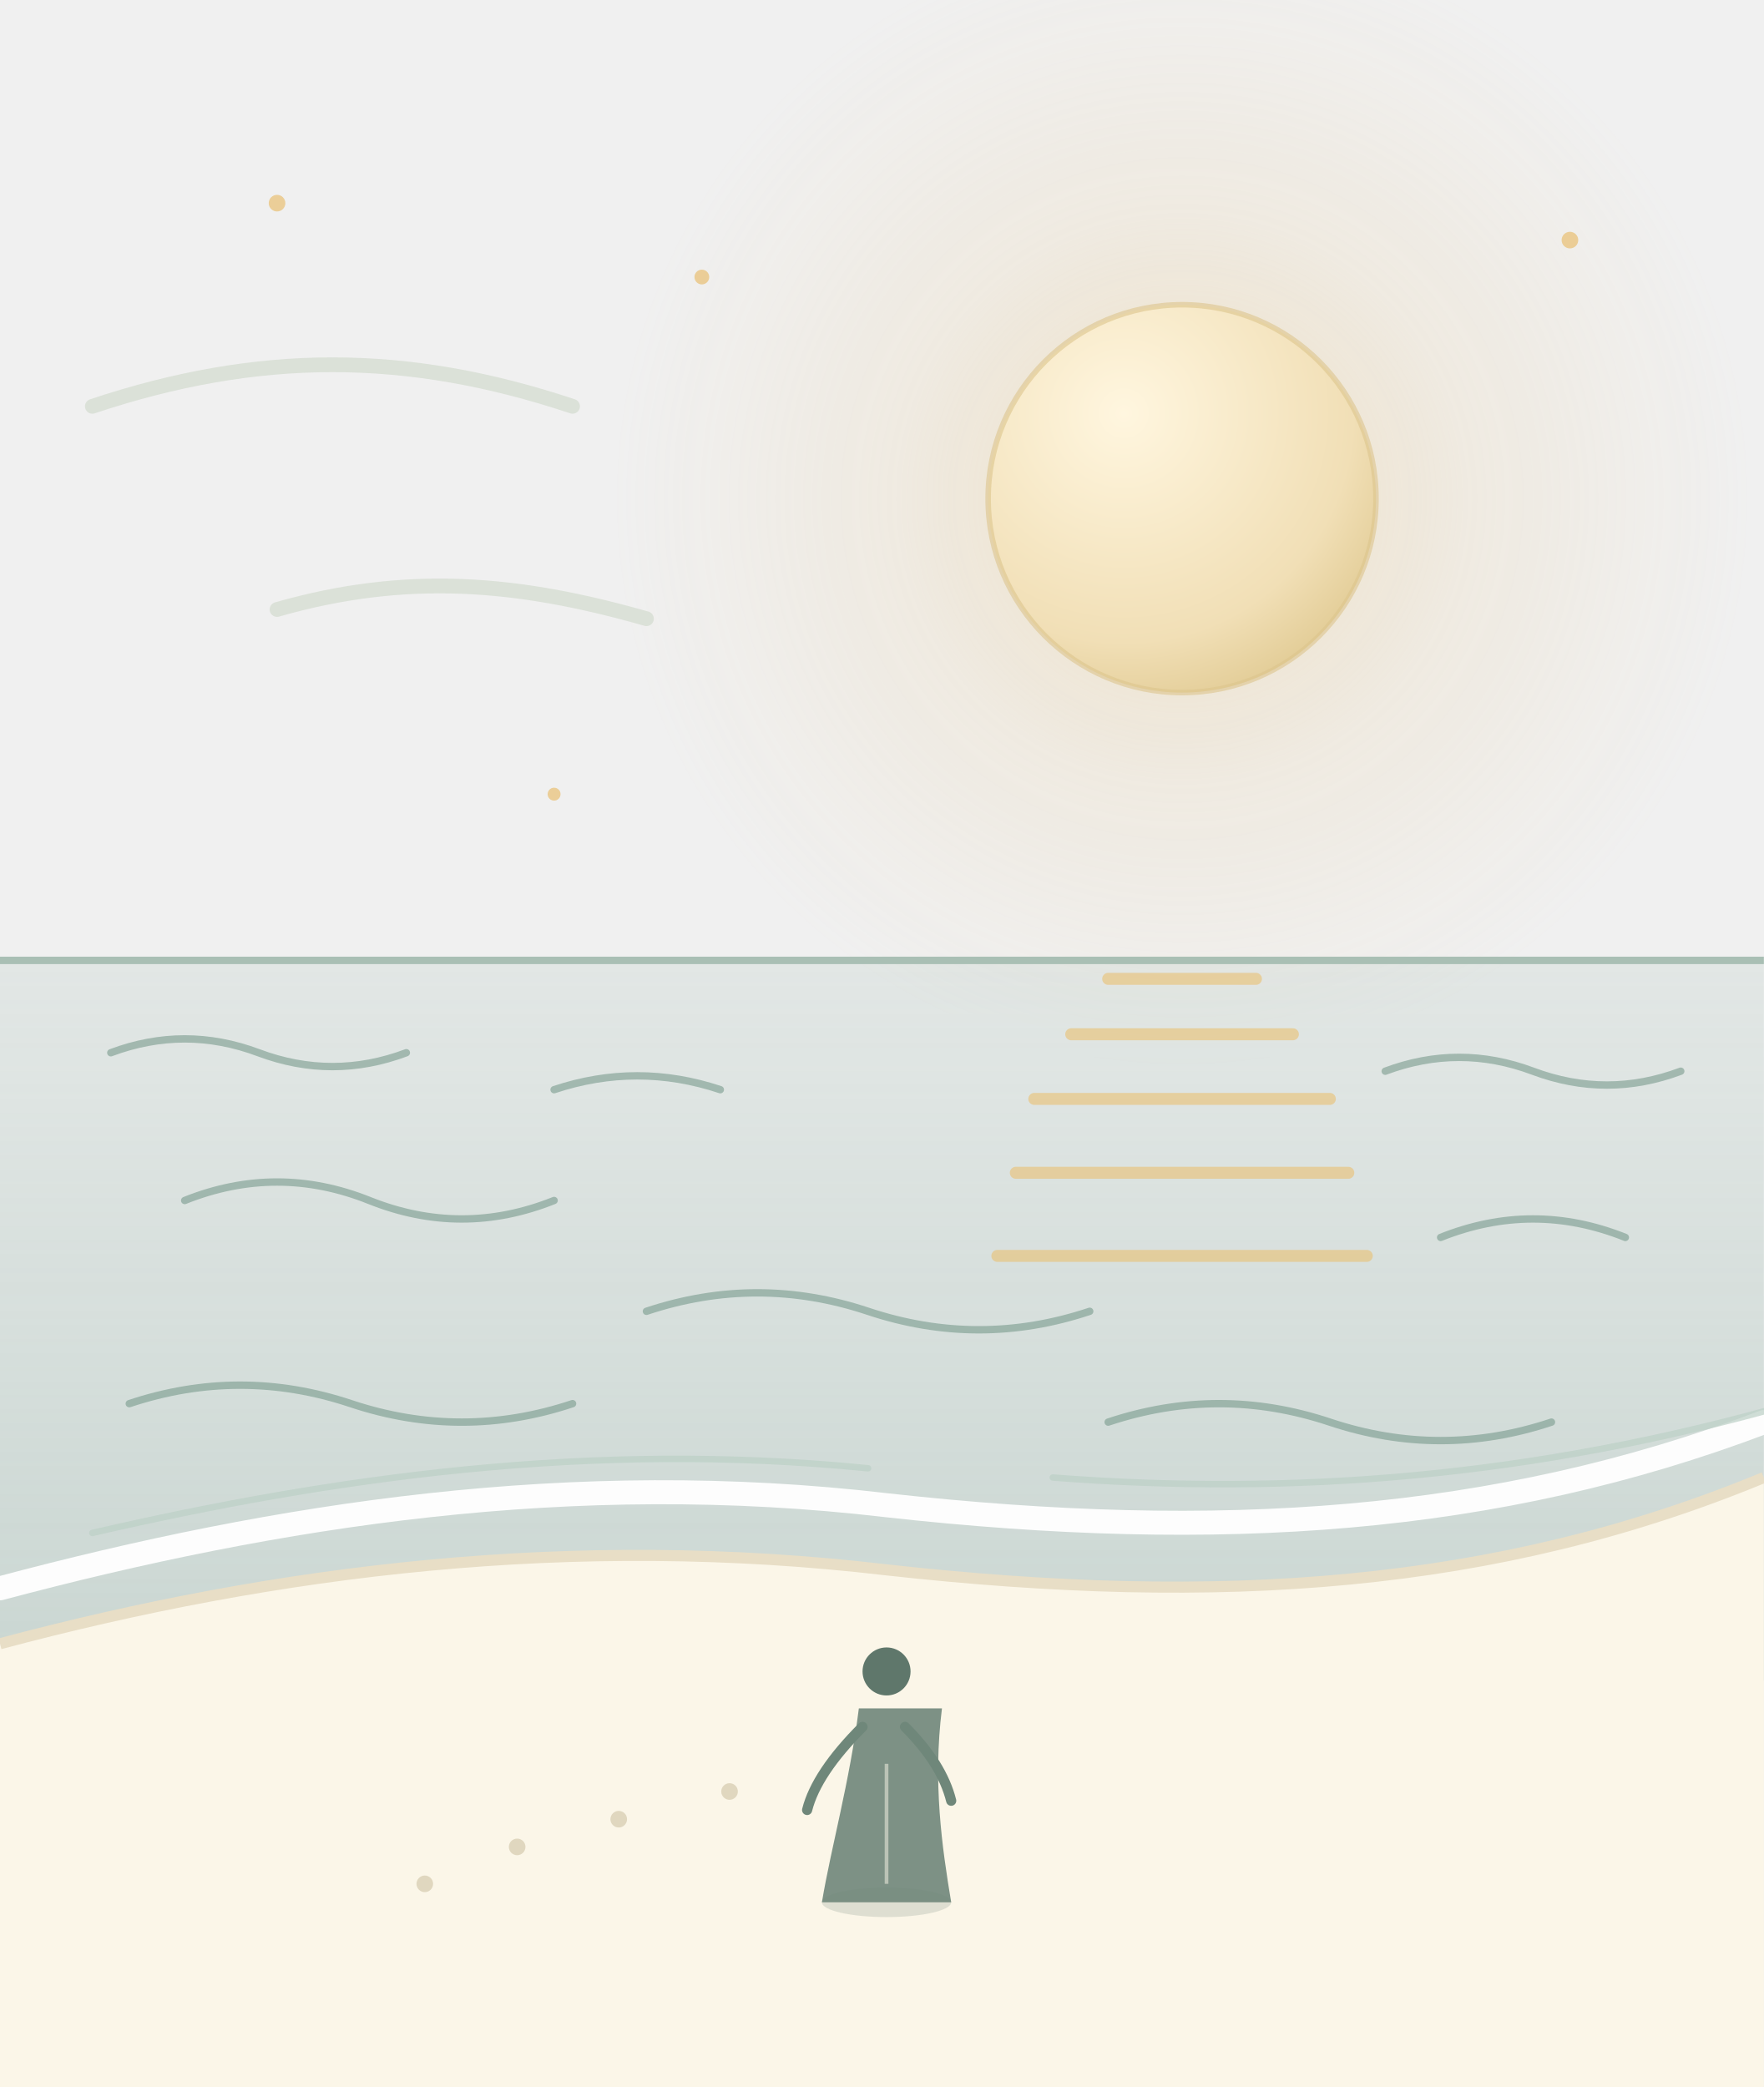
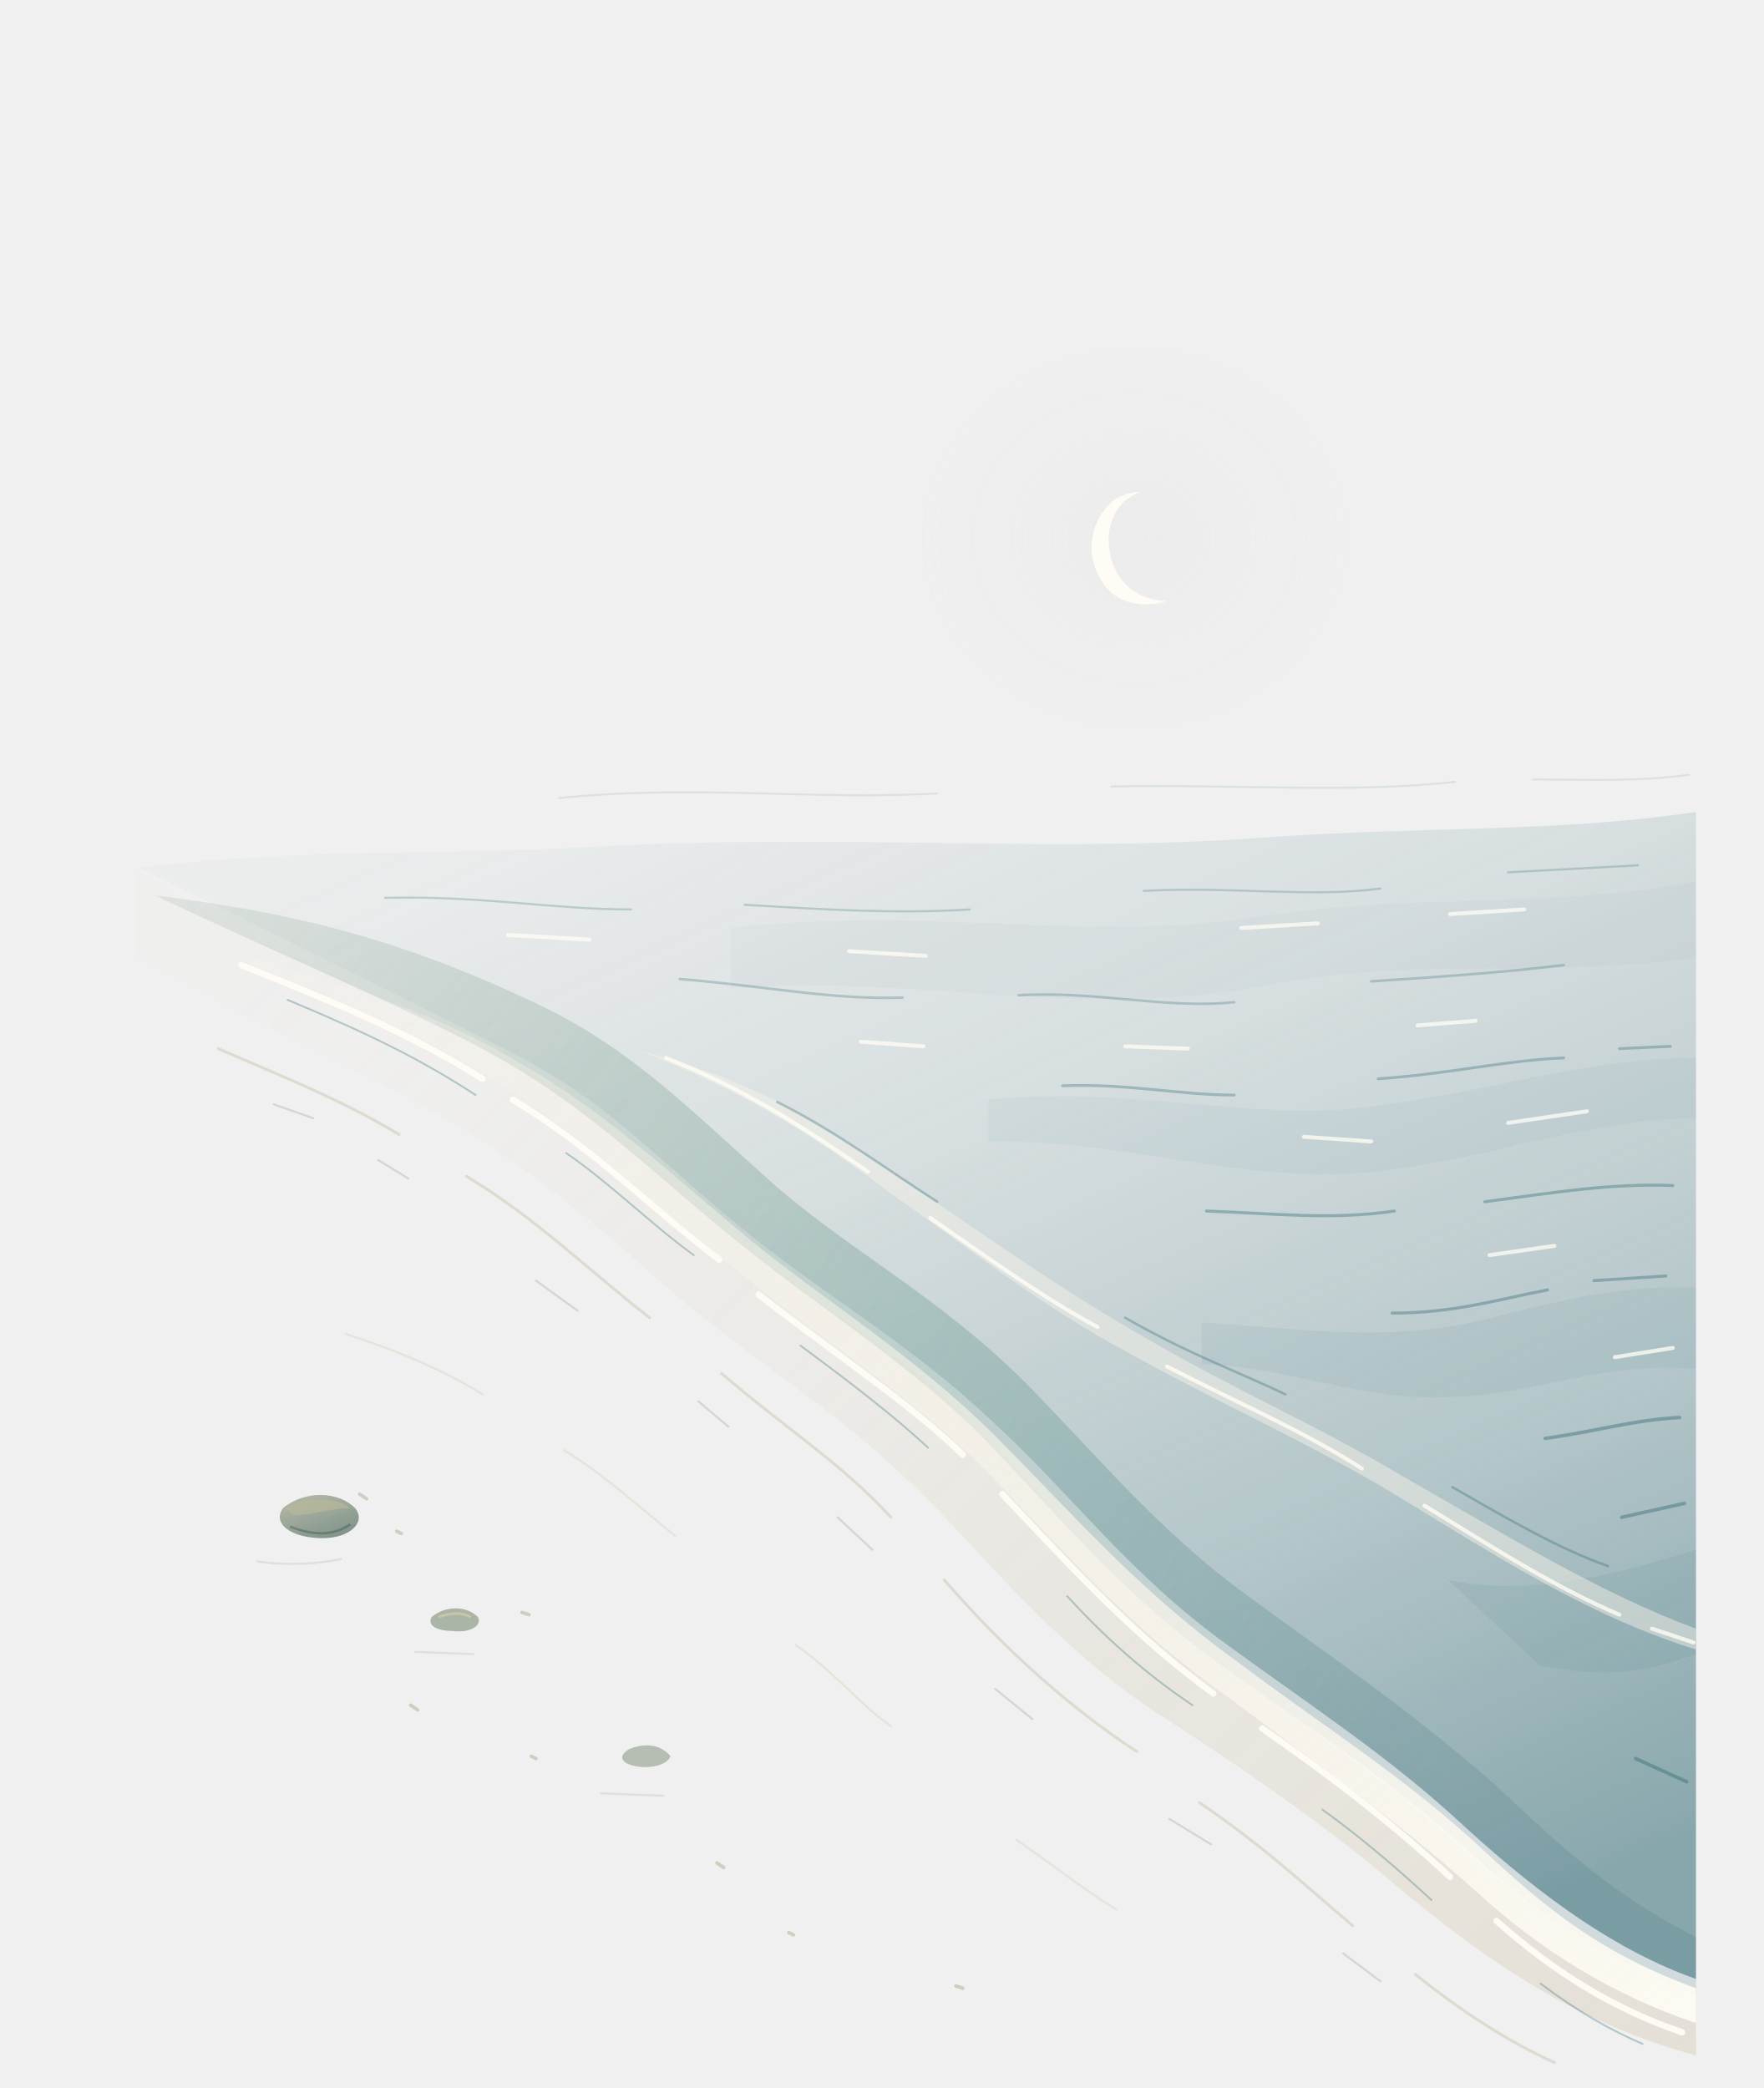
- <svg xmlns="http://www.w3.org/2000/svg" viewBox="0 0 191 226" role="img" aria-labelledby="title desc">
+ <svg xmlns="http://www.w3.org/2000/svg" viewBox="0 0 760 900" role="img" aria-labelledby="sm-title sm-desc">
  <defs>
-     <radialGradient id="sm-halo">
-       <stop stop-color="#e9bf72" stop-opacity="0.34" />
-       <stop offset=".5" stop-color="#e9bf72" stop-opacity="0.12" />
-       <stop offset="1" stop-color="#e9bf72" stop-opacity="0" />
+     <linearGradient id="sm-sea" x1=".2" y1="0" x2=".8" y2="1">
+       <stop stop-color="#326B75" stop-opacity=".025" />
+       <stop offset=".34" stop-color="#326B75" stop-opacity=".13" />
+       <stop offset=".7" stop-color="#326B75" stop-opacity=".32" />
+       <stop offset="1" stop-color="#326B75" stop-opacity=".55" />
+     </linearGradient>
+     <linearGradient id="sm-shallow" x1="0" y1="0" x2="1" y2=".5">
+       <stop stop-color="#6F8F76" stop-opacity=".14" />
+       <stop offset=".55" stop-color="#73A198" stop-opacity=".4" />
+       <stop offset="1" stop-color="#326B75" stop-opacity=".17" />
+     </linearGradient>
+     <linearGradient id="sm-sand" x1="0" y1=".2" x2="1" y2="1">
+       <stop stop-color="#D8CDB0" stop-opacity=".025" />
+       <stop offset=".55" stop-color="#C3B58E" stop-opacity=".15" />
+       <stop offset="1" stop-color="#BDA77A" stop-opacity=".22" />
+     </linearGradient>
+     <linearGradient id="sm-wash" x1="0" y1="0" x2="1" y2="1">
+       <stop stop-color="#F7F3E8" stop-opacity=".2" />
+       <stop offset=".5" stop-color="#F7F3E8" stop-opacity=".67" />
+       <stop offset="1" stop-color="#FFFDF5" stop-opacity=".9" />
+     </linearGradient>
+     <linearGradient id="sm-stone" x1="0" y1="0" x2=".6" y2="1">
+       <stop stop-color="#A1A58A" />
+       <stop offset="1" stop-color="#536E61" />
+     </linearGradient>
+     <radialGradient id="sm-moon-air">
+       <stop stop-color="#C4CEC3" stop-opacity=".11" />
+       <stop offset="1" stop-color="#C4CEC3" stop-opacity="0" />
    </radialGradient>
-     <radialGradient id="sm-disc" cx=".35" cy=".28" r=".82">
-       <stop stop-color="#fff6df" />
-       <stop offset=".72" stop-color="#f1dfb6" />
-       <stop offset="1" stop-color="#dfc88f" />
-     </radialGradient>
-     <linearGradient id="sm-sea" x1="0" y1="0" x2="0" y2="1">
-       <stop stop-color="#8dafa3" stop-opacity="0.14" />
-       <stop offset="1" stop-color="#7ea396" stop-opacity="0.34" />
-     </linearGradient>
  </defs>
-   <circle cx="128" cy="54" r="62" fill="url(#sm-halo)" />
-   <circle cx="128" cy="54" r="21" fill="url(#sm-disc)" stroke="#dcc58c" stroke-opacity=".6" stroke-width=".6" />
-   <path d="M10 44c18-6 34-6 52 0M30 66c14-4 26-3 40 1" fill="none" stroke="#d5ddd2" stroke-opacity=".8" stroke-width="1.6" stroke-linecap="round" />
-   <g fill="#e9bf72" fill-opacity=".7">
-     <circle cx="30" cy="22" r=".9" />
-     <circle cx="76" cy="30" r=".8" />
-     <circle cx="170" cy="26" r=".9" />
-     <circle cx="60" cy="86" r=".7" />
+   <ellipse cx="489" cy="232" rx="97" ry="87" fill="url(#sm-moon-air)" />
+   <path d="M492 212C482 215 477 225 478 235 479 249 489 259 503 259 491 263 479 259 474 249 467 237 471 222 481 215 485 213 488 212 492 212Z" fill="#FFFDF5" opacity=".95" />
+   <path d="M241 344C300 338 348 345 404 342M479 339C534 338 583 342 627 337M661 336C686 336 705 337 728 334" fill="none" stroke="#326B75" stroke-width=".85" stroke-linecap="round" opacity=".12" />
+   <path d="M60 374C136 365 188 369 255 365 367 359 450 368 545 361 615 356 670 359 731 350L731 853C697 841 665 818 632 788 600 758 566 736 529 709 486 678 462 644 427 612 391 578 353 557 318 528 278 495 261 474 219 453 164 425 125 406 60 374Z" fill="url(#sm-sea)" />
+   <path d="M315 400C403 390 467 407 543 395 607 385 666 392 731 380L731 413C654 422 608 412 545 425 462 440 400 420 315 426Z" fill="#326B75" opacity=".035" />
+   <path d="M426 474C482 468 535 482 581 478 635 473 680 456 731 456L731 482C684 482 646 499 593 505 535 511 487 491 426 492Z" fill="#326B75" opacity=".05" />
+   <path d="M518 570C565 573 600 579 643 568 678 559 701 554 731 555L731 590C688 587 668 600 628 602 589 605 556 589 518 588Z" fill="#326B75" opacity=".07" />
+   <path d="M624 681C659 688 692 680 731 668L731 713C703 723 688 722 664 718Z" fill="#326B75" opacity=".085" />
+   <path d="M59 375C121 413 165 428 207 450 254 474 276 500 315 532 351 563 389 582 421 615 452 647 477 681 523 715 560 742 597 767 629 796 663 826 694 847 731 860L731 886C676 871 637 842 602 813 572 787 531 759 495 736 446 702 419 663 387 634 355 604 318 582 283 551 246 518 218 496 179 475 140 454 105 438 59 413Z" fill="url(#sm-sand)" />
+   <path d="M67 386C117 410 157 426 204 450 250 474 276 501 314 532 349 561 384 582 419 615 453 649 480 684 524 716 564 745 598 766 632 797 664 827 695 847 731 860L731 835C692 815 671 794 643 768 605 735 572 713 538 688 498 659 471 625 440 594 402 557 366 539 333 510 296 477 271 451 230 432 171 404 124 393 67 386Z" fill="url(#sm-shallow)" />
+   <path d="M88 407C139 428 174 442 214 466 253 490 281 519 318 548 359 581 393 602 425 634 462 672 487 702 530 732 567 760 600 783 636 815 663 840 695 860 731 872L731 857C690 842 667 823 641 799 606 766 570 744 533 716 490 685 463 653 429 619 395 585 356 561 324 535 289 506 261 479 222 457 183 434 138 421 88 407Z" fill="url(#sm-wash)" />
+   <path d="M104 416C144 432 176 445 208 465M221 474C256 495 281 521 310 543M327 558C359 583 391 604 415 627M432 644C466 680 489 705 523 730M544 745C577 768 600 786 625 809M645 828C671 851 696 866 725 876" fill="none" stroke="#FFFDF5" stroke-width="2.7" stroke-linecap="round" opacity=".92" />
+   <path d="M124 431C160 446 182 457 205 472M244 497C263 510 281 528 299 541M345 580C364 594 385 610 400 624M460 688C480 710 499 725 514 735M570 780C588 793 604 807 617 819M664 855C680 867 694 875 708 881" fill="none" stroke="#326B75" stroke-width=".8" stroke-linecap="round" opacity=".32" />
+   <path d="M276 453C319 470 346 486 382 513 422 541 447 562 488 584 526 605 560 620 596 641 644 670 683 696 731 711L731 702C690 687 648 661 604 636 567 614 534 600 496 578 459 557 428 535 390 509 350 481 322 465 276 453Z" fill="#F7F3E8" opacity=".47" />
+   <path d="M287 456C320 469 345 485 374 505M401 525C427 543 449 559 473 572M503 589C536 606 562 617 587 633M614 649C645 668 670 684 698 696M712 702l 18 6" fill="none" stroke="#FFFDF5" stroke-width="1.7" stroke-linecap="round" opacity=".8" />
+   <path d="M335 475C361 488 382 504 404 518M485 568C511 583 533 591 554 601M626 641C652 656 673 668 693 675" fill="none" stroke="#326B75" stroke-width="1.05" stroke-linecap="round" opacity=".34" />
+   <g fill="none" stroke-linecap="round">
+     <path d="M166 387C208 386 238 392 272 392M321 390C355 392 386 394 418 392M493 384C531 382 565 387 595 383M650 376l 56-3" stroke="#326B75" stroke-width=".9" opacity=".25" />
+     <path d="M293 422C330 425 358 431 389 430M439 429C473 427 502 435 532 432M591 423C622 421 649 419 674 416" stroke="#326B75" stroke-width="1.1" opacity=".28" />
+     <path d="M458 468C487 467 508 472 532 472M594 465C624 463 649 457 674 456M698 452l 22-1" stroke="#326B75" stroke-width="1.2" opacity=".34" />
+     <path d="M520 522C549 523 574 526 601 522M640 518C670 514 694 510 721 511M600 566C627 566 646 560 667 556M687 552l 31-2" stroke="#326B75" stroke-width="1.3" opacity=".39" />
+     <path d="M666 620C688 617 704 612 724 611M699 654l 27-6M705 758l 22 10" stroke="#326B75" stroke-width="1.5" opacity=".43" />
+     <path d="M219 403l 35 2M366 410l 33 2M535 400l 33-2M625 394l 32-2M371 449l 27 2M485 451l 27 1M611 442l 25-2M562 490l 29 2M650 484l 34-5M642 541l 28-4M696 585l 25-4" stroke="#FFFDF5" stroke-width="1.7" opacity=".77" />
  </g>
-   <path d="M0 104h191v78H0Z" fill="url(#sm-sea)" />
-   <path d="M0 104h191" stroke="#a9bfb4" stroke-width=".8" />
-   <path d="M120 106h16M116 112h24M112 119h32M110 127h36M108 136h40" stroke="#e9bf72" stroke-opacity=".6" stroke-width="1.3" stroke-linecap="round" />
-   <g fill="none" stroke="#6f9486" stroke-opacity=".55" stroke-linecap="round" stroke-width=".8">
-     <path d="M12 114q8-3 16 0t16 0M60 118q9-3 18 0M150 116q8-3 16 0t16 0M20 130q10-4 20 0t20 0M156 134q10-4 20 0M70 142q12-4 24 0t24 0M14 152q12-4 24 0t24 0M120 154q12-4 24 0t24 0" />
-   </g>
-   <path d="M0 178c30-8 62-12 96-8 36 4 66 2 95-10v66H0Z" fill="#fbf6e8" />
-   <path d="M0 178c30-8 62-12 96-8 36 4 66 2 95-10" fill="none" stroke="#e8dec6" stroke-width="1.2" />
-   <path d="M0 172c30-8 62-13 96-9 36 4 66 2 95-9" fill="none" stroke="#ffffff" stroke-width="2.6" stroke-linecap="round" stroke-opacity=".95" />
-   <path d="M10 166c26-6 54-10 84-7m20 1c26 2 52 0 80-8" fill="none" stroke="#bcd1c6" stroke-opacity=".7" stroke-width=".7" stroke-linecap="round" />
-   <g fill="#d9cfb5" fill-opacity=".8">
-     <circle cx="46" cy="204" r=".9" />
-     <circle cx="56" cy="200" r=".9" />
-     <circle cx="67" cy="197" r=".9" />
-     <circle cx="79" cy="194" r=".9" />
-   </g>
-   <g>
-     <ellipse cx="96" cy="206" rx="7" ry="1.6" fill="#8a9a8f" fill-opacity=".25" />
-     <circle cx="96" cy="181" r="2.6" fill="#5f776b" />
-     <path d="M93 185c-1 8-3 15-4 21h14c-1-6-2-13-1-21Z" fill="#6f877a" fill-opacity=".9" />
-     <path d="M93.4 187q-5 5-6 9M98 187q4 4 5 8" stroke="#6f877a" stroke-width="1.1" stroke-linecap="round" fill="none" />
-   </g>
-   <path d="M96 191v13" stroke="#fbf6e8" stroke-opacity=".5" stroke-width=".4" />
+   <path d="M94 452C124 465 147 474 172 489M201 507C231 525 253 547 280 568M311 592C339 616 363 631 384 654M407 681C433 711 461 736 490 755M517 777C545 796 564 814 583 830M610 851C630 867 650 880 670 889" fill="none" stroke="#A79770" stroke-width="1.2" stroke-linecap="round" opacity=".25" />
+   <path d="M118 476l 17 6M163 500l 13 8M231 552l 18 13M301 604l 13 11M361 654l 15 14M429 728l 16 13M504 784l 18 11M579 842l 16 12" fill="none" stroke="#8B977F" stroke-width=".9" stroke-linecap="round" opacity=".28" />
+   <path d="M149 575C171 582 192 591 208 601M243 625C261 636 276 650 291 662M343 709C360 721 372 736 384 744M438 793C454 804 468 815 481 823" fill="none" stroke="#BDA77A" stroke-width=".9" stroke-linecap="round" opacity=".18" />
+   <path d="M122 650C132 642 146 643 153 650 158 656 151 663 139 663 126 663 117 657 122 650Z" fill="url(#sm-stone)" opacity=".7" />
+   <path d="M123 650C132 645 144 645 151 650 143 650 136 653 126 653Z" fill="#B6B89B" opacity=".73" />
+   <path d="M125 658C135 662 144 662 151 657" fill="none" stroke="#263D34" stroke-width="1" opacity=".32" />
+   <path d="M186 697C192 692 201 692 206 697 208 701 202 704 195 703 189 703 184 701 186 697Z" fill="#7D8E77" opacity=".6" />
+   <path d="M189 697C195 695 199 695 203 697" fill="none" stroke="#C5C7A8" stroke-width="1.1" />
+   <path d="M271 754C278 751 285 752 289 757 287 762 276 763 270 760 267 758 268 756 271 754Z" fill="#7D8E77" opacity=".51" />
+   <path d="M111 673C123 675 138 674 147 672M179 712l 25 1M259 773l 27 1" fill="none" stroke="#8B977F" stroke-width=".9" stroke-linecap="round" opacity=".18" />
+   <path d="M155 644l 3 2M171 660l 2 1M225 695l 3 1M177 735l 3 2M229 757l 2 1M309 803l 3 2M340 833l 2 1M412 856l 3 1" fill="none" stroke="#9B9273" stroke-width="1.5" stroke-linecap="round" opacity=".38" />
</svg>
